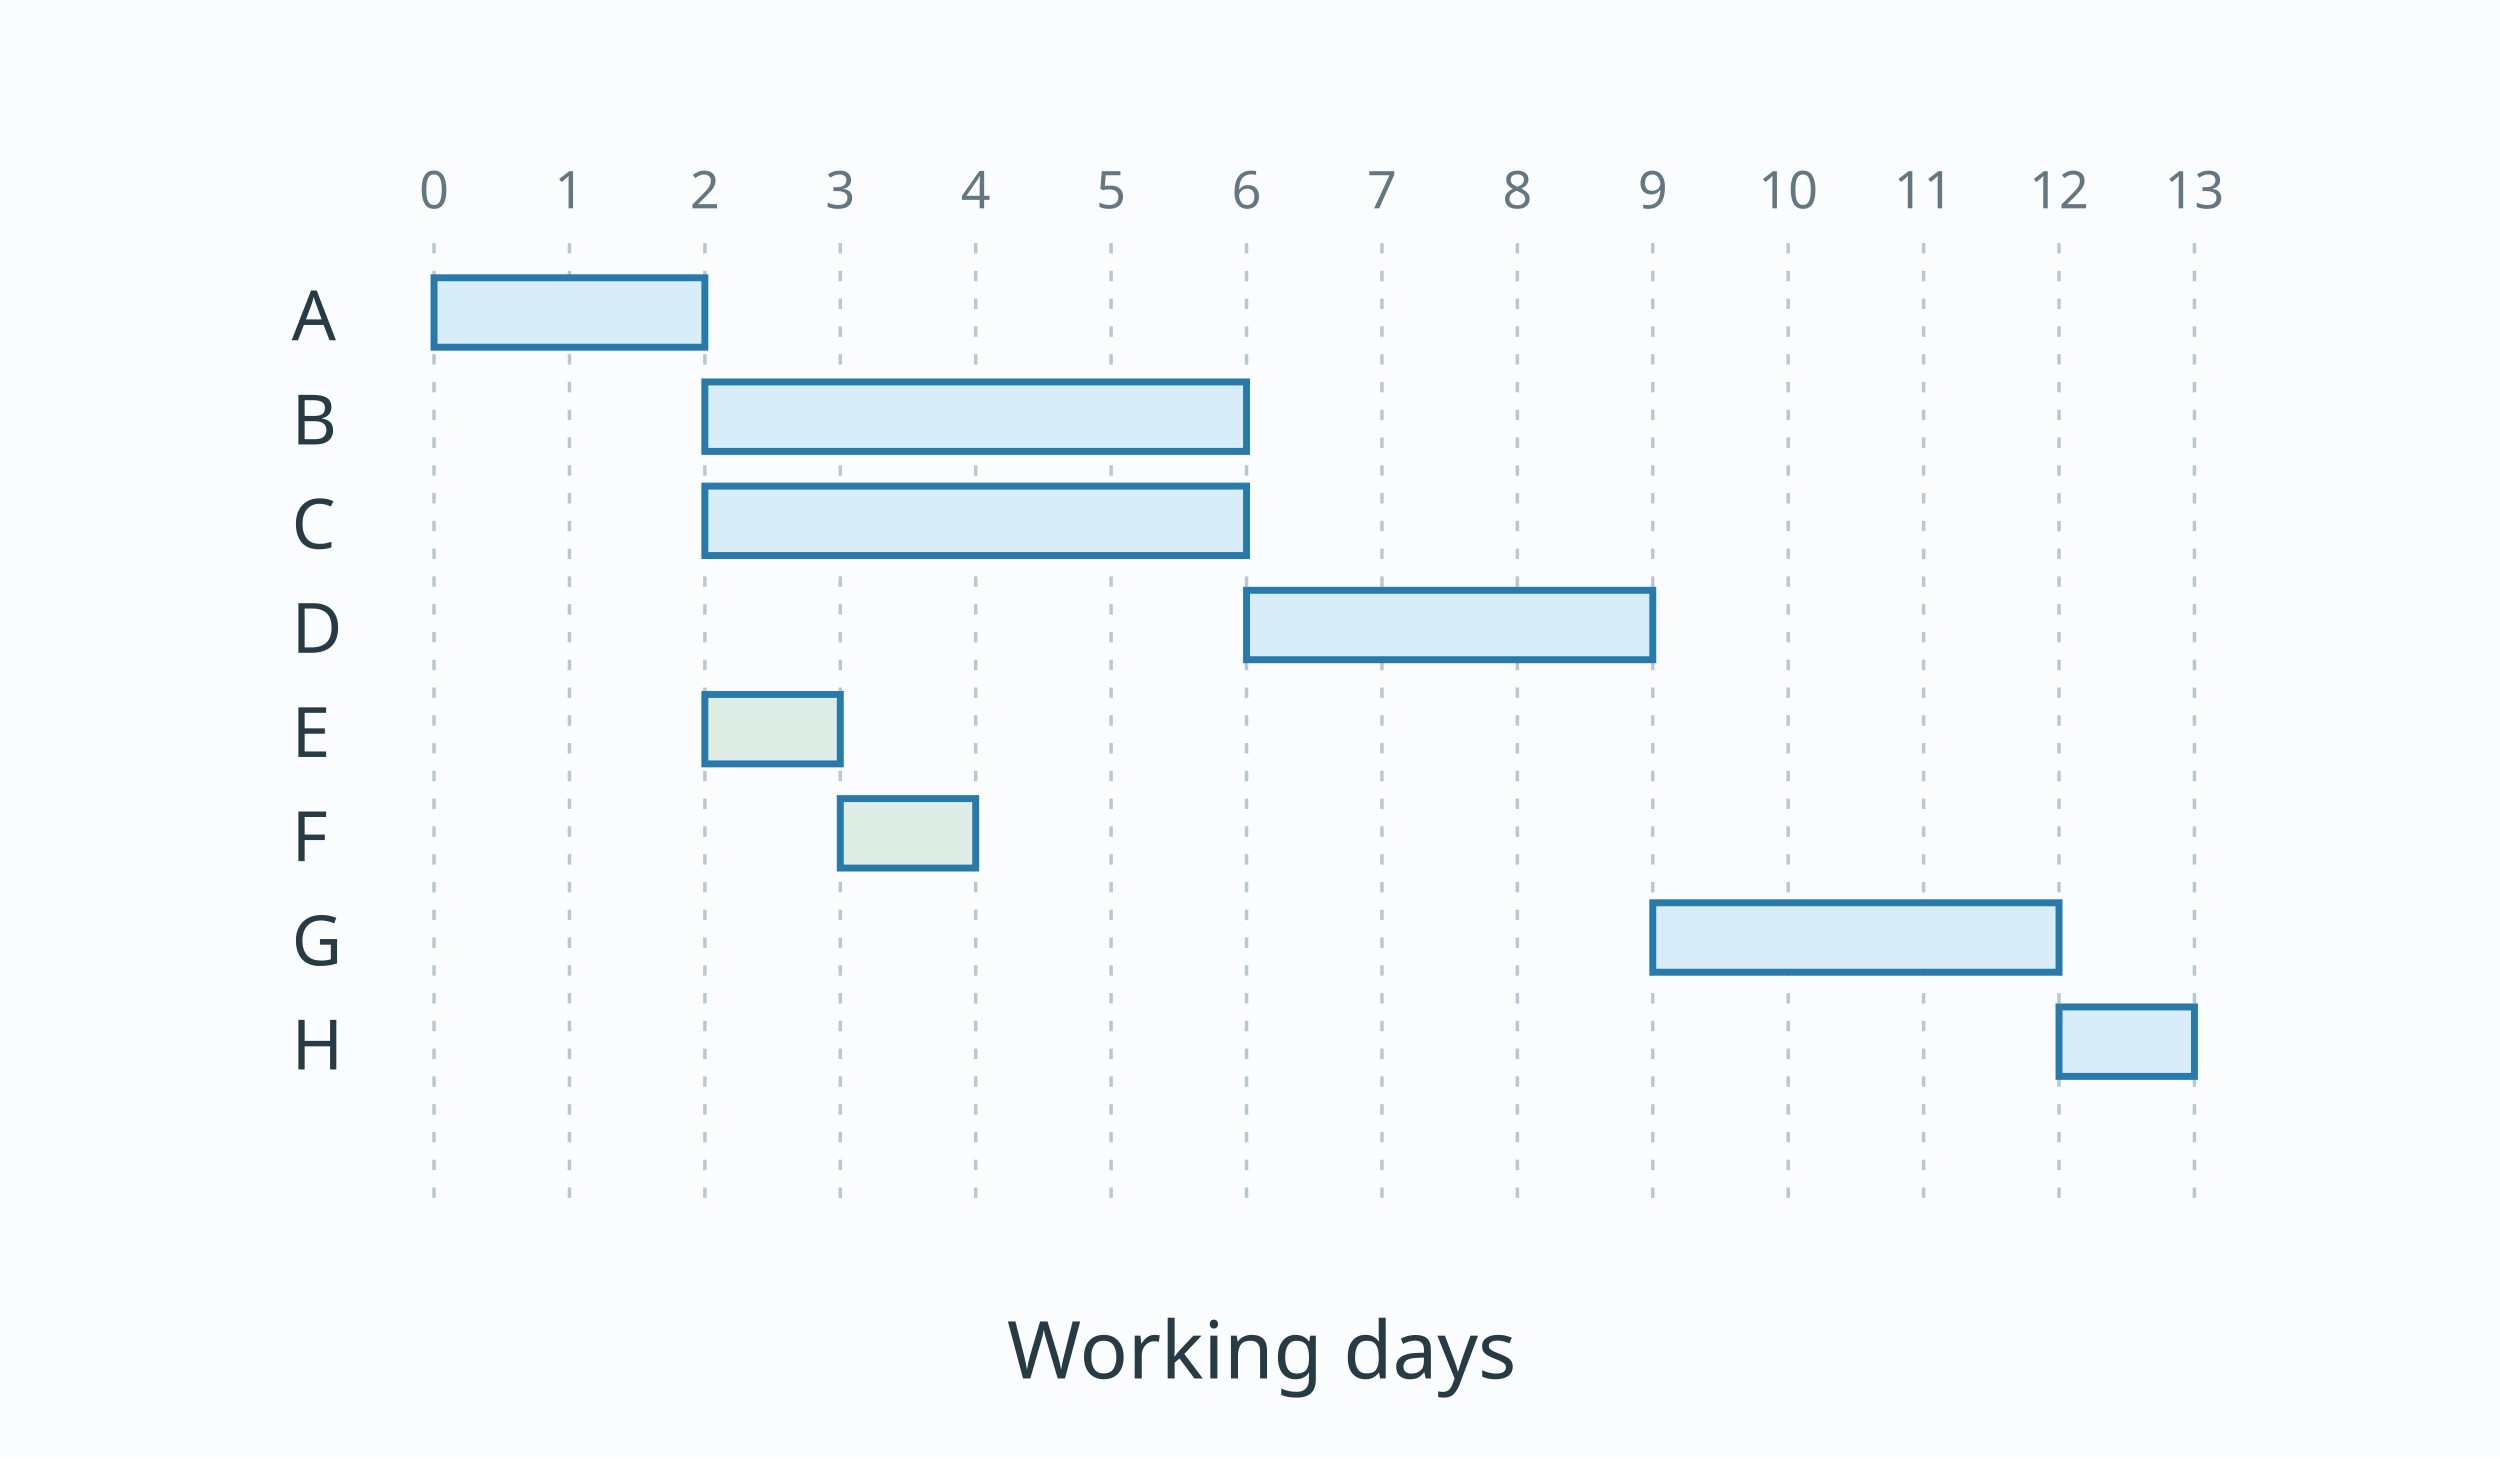
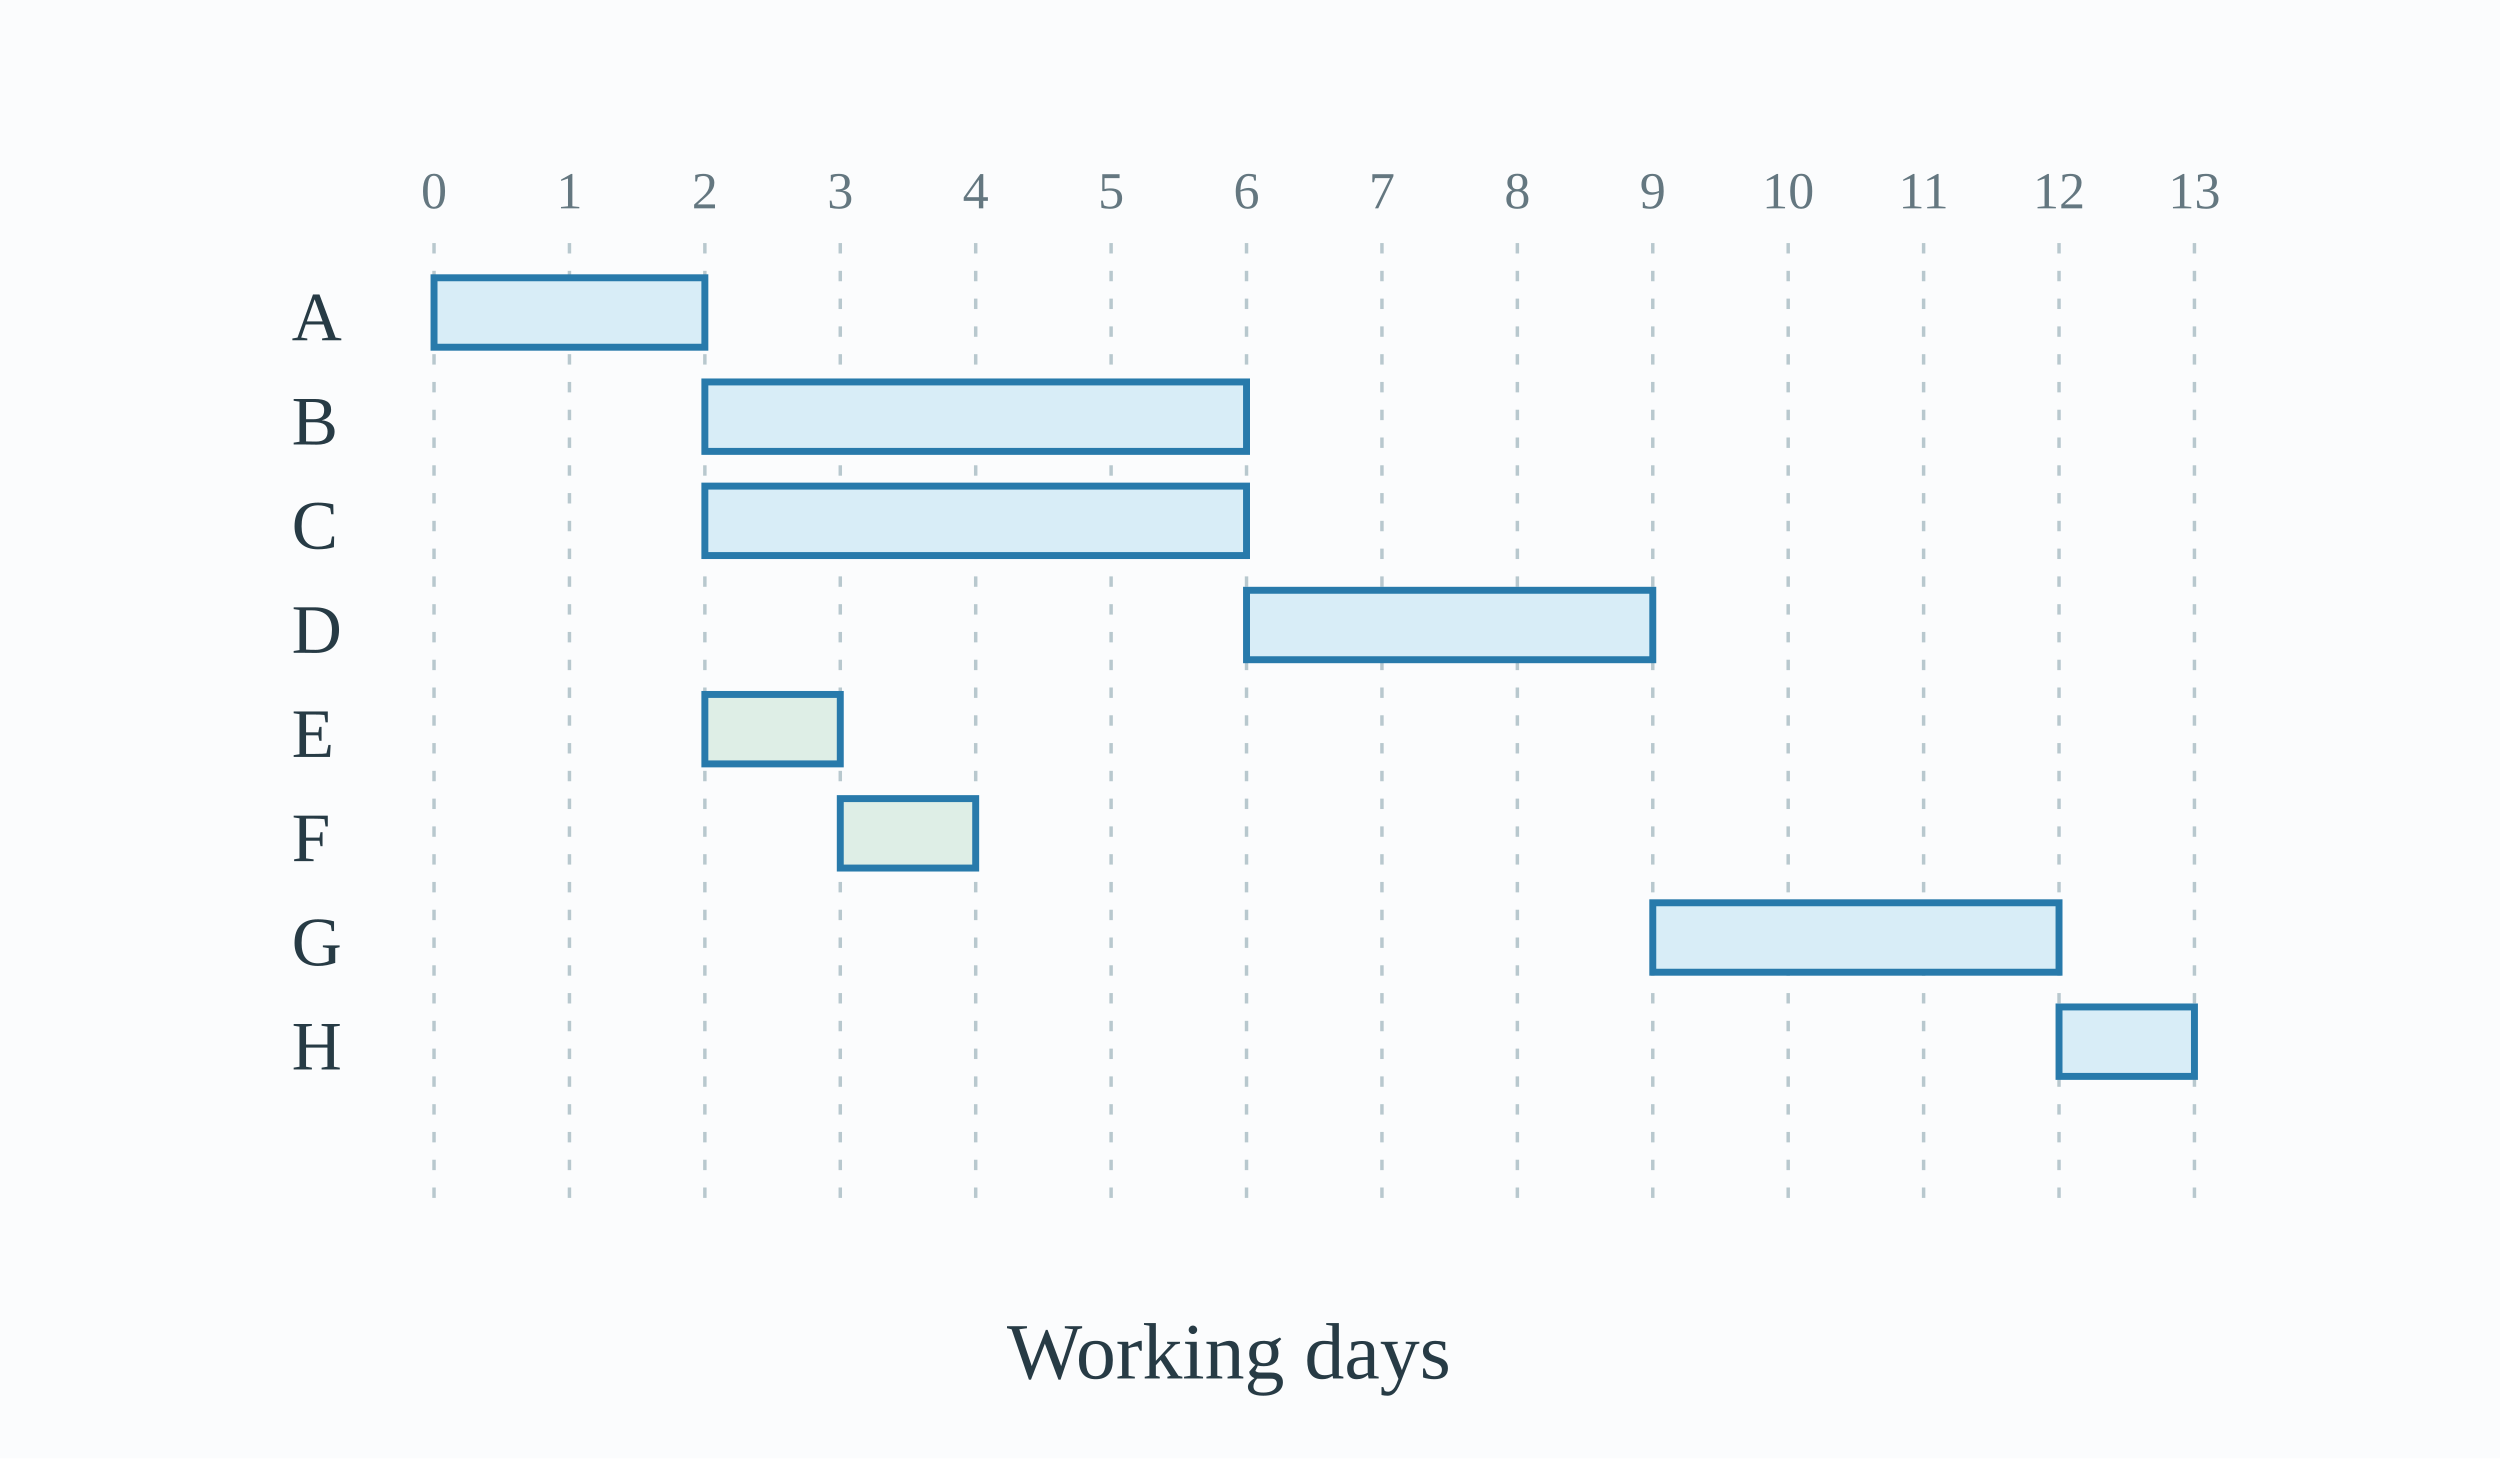
<svg xmlns="http://www.w3.org/2000/svg" viewBox="0 0 720 420" width="720" height="420" role="img" aria-labelledby="title desc">
  <rect width="720" height="420" fill="#fbfcfd" />
-   <g font-family="Verdana, sans-serif" letter-spacing="0">
+   <g font-family="'Times New Roman', Times, serif" letter-spacing="0">
    <line x1="125" y1="70" x2="125" y2="350" stroke="#b8c8ce" stroke-width="1" stroke-dasharray="3 5" />
    <text x="125" y="60" font-size="15" fill="#647780" text-anchor="middle">0</text>
    <line x1="164" y1="70" x2="164" y2="350" stroke="#b8c8ce" stroke-width="1" stroke-dasharray="3 5" />
    <text x="164" y="60" font-size="15" fill="#647780" text-anchor="middle">1</text>
    <line x1="203" y1="70" x2="203" y2="350" stroke="#b8c8ce" stroke-width="1" stroke-dasharray="3 5" />
    <text x="203" y="60" font-size="15" fill="#647780" text-anchor="middle">2</text>
    <line x1="242" y1="70" x2="242" y2="350" stroke="#b8c8ce" stroke-width="1" stroke-dasharray="3 5" />
    <text x="242" y="60" font-size="15" fill="#647780" text-anchor="middle">3</text>
    <line x1="281" y1="70" x2="281" y2="350" stroke="#b8c8ce" stroke-width="1" stroke-dasharray="3 5" />
    <text x="281" y="60" font-size="15" fill="#647780" text-anchor="middle">4</text>
    <line x1="320" y1="70" x2="320" y2="350" stroke="#b8c8ce" stroke-width="1" stroke-dasharray="3 5" />
    <text x="320" y="60" font-size="15" fill="#647780" text-anchor="middle">5</text>
    <line x1="359" y1="70" x2="359" y2="350" stroke="#b8c8ce" stroke-width="1" stroke-dasharray="3 5" />
    <text x="359" y="60" font-size="15" fill="#647780" text-anchor="middle">6</text>
    <line x1="398" y1="70" x2="398" y2="350" stroke="#b8c8ce" stroke-width="1" stroke-dasharray="3 5" />
    <text x="398" y="60" font-size="15" fill="#647780" text-anchor="middle">7</text>
    <line x1="437" y1="70" x2="437" y2="350" stroke="#b8c8ce" stroke-width="1" stroke-dasharray="3 5" />
    <text x="437" y="60" font-size="15" fill="#647780" text-anchor="middle">8</text>
    <line x1="476" y1="70" x2="476" y2="350" stroke="#b8c8ce" stroke-width="1" stroke-dasharray="3 5" />
    <text x="476" y="60" font-size="15" fill="#647780" text-anchor="middle">9</text>
    <line x1="515" y1="70" x2="515" y2="350" stroke="#b8c8ce" stroke-width="1" stroke-dasharray="3 5" />
    <text x="515" y="60" font-size="15" fill="#647780" text-anchor="middle">10</text>
    <line x1="554" y1="70" x2="554" y2="350" stroke="#b8c8ce" stroke-width="1" stroke-dasharray="3 5" />
    <text x="554" y="60" font-size="15" fill="#647780" text-anchor="middle">11</text>
    <line x1="593" y1="70" x2="593" y2="350" stroke="#b8c8ce" stroke-width="1" stroke-dasharray="3 5" />
    <text x="593" y="60" font-size="15" fill="#647780" text-anchor="middle">12</text>
    <line x1="632" y1="70" x2="632" y2="350" stroke="#b8c8ce" stroke-width="1" stroke-dasharray="3 5" />
    <text x="632" y="60" font-size="15" fill="#647780" text-anchor="middle">13</text>
    <text x="84" y="98" font-size="20" fill="#273b45" text-anchor="start">A</text>
    <rect x="125" y="80" width="78" height="20" fill="#d8edf7" stroke="#287aab" stroke-width="2" />
    <text x="84" y="128" font-size="20" fill="#273b45" text-anchor="start">B</text>
    <rect x="203" y="110" width="156" height="20" fill="#d8edf7" stroke="#287aab" stroke-width="2" />
    <text x="84" y="158" font-size="20" fill="#273b45" text-anchor="start">C</text>
    <rect x="203" y="140" width="156" height="20" fill="#d8edf7" stroke="#287aab" stroke-width="2" />
    <text x="84" y="188" font-size="20" fill="#273b45" text-anchor="start">D</text>
    <rect x="359" y="170" width="117" height="20" fill="#d8edf7" stroke="#287aab" stroke-width="2" />
    <text x="84" y="218" font-size="20" fill="#273b45" text-anchor="start">E</text>
    <rect x="203" y="200" width="39" height="20" fill="#deeee6" stroke="#287aab" stroke-width="2" />
    <text x="84" y="248" font-size="20" fill="#273b45" text-anchor="start">F</text>
    <rect x="242" y="230" width="39" height="20" fill="#deeee6" stroke="#287aab" stroke-width="2" />
    <text x="84" y="278" font-size="20" fill="#273b45" text-anchor="start">G</text>
    <rect x="476" y="260" width="117" height="20" fill="#d8edf7" stroke="#287aab" stroke-width="2" />
    <text x="84" y="308" font-size="20" fill="#273b45" text-anchor="start">H</text>
    <rect x="593" y="290" width="39" height="20" fill="#d8edf7" stroke="#287aab" stroke-width="2" />
    <text x="290" y="397" font-size="23" fill="#273b45" text-anchor="start">Working days</text>
  </g>
</svg>
